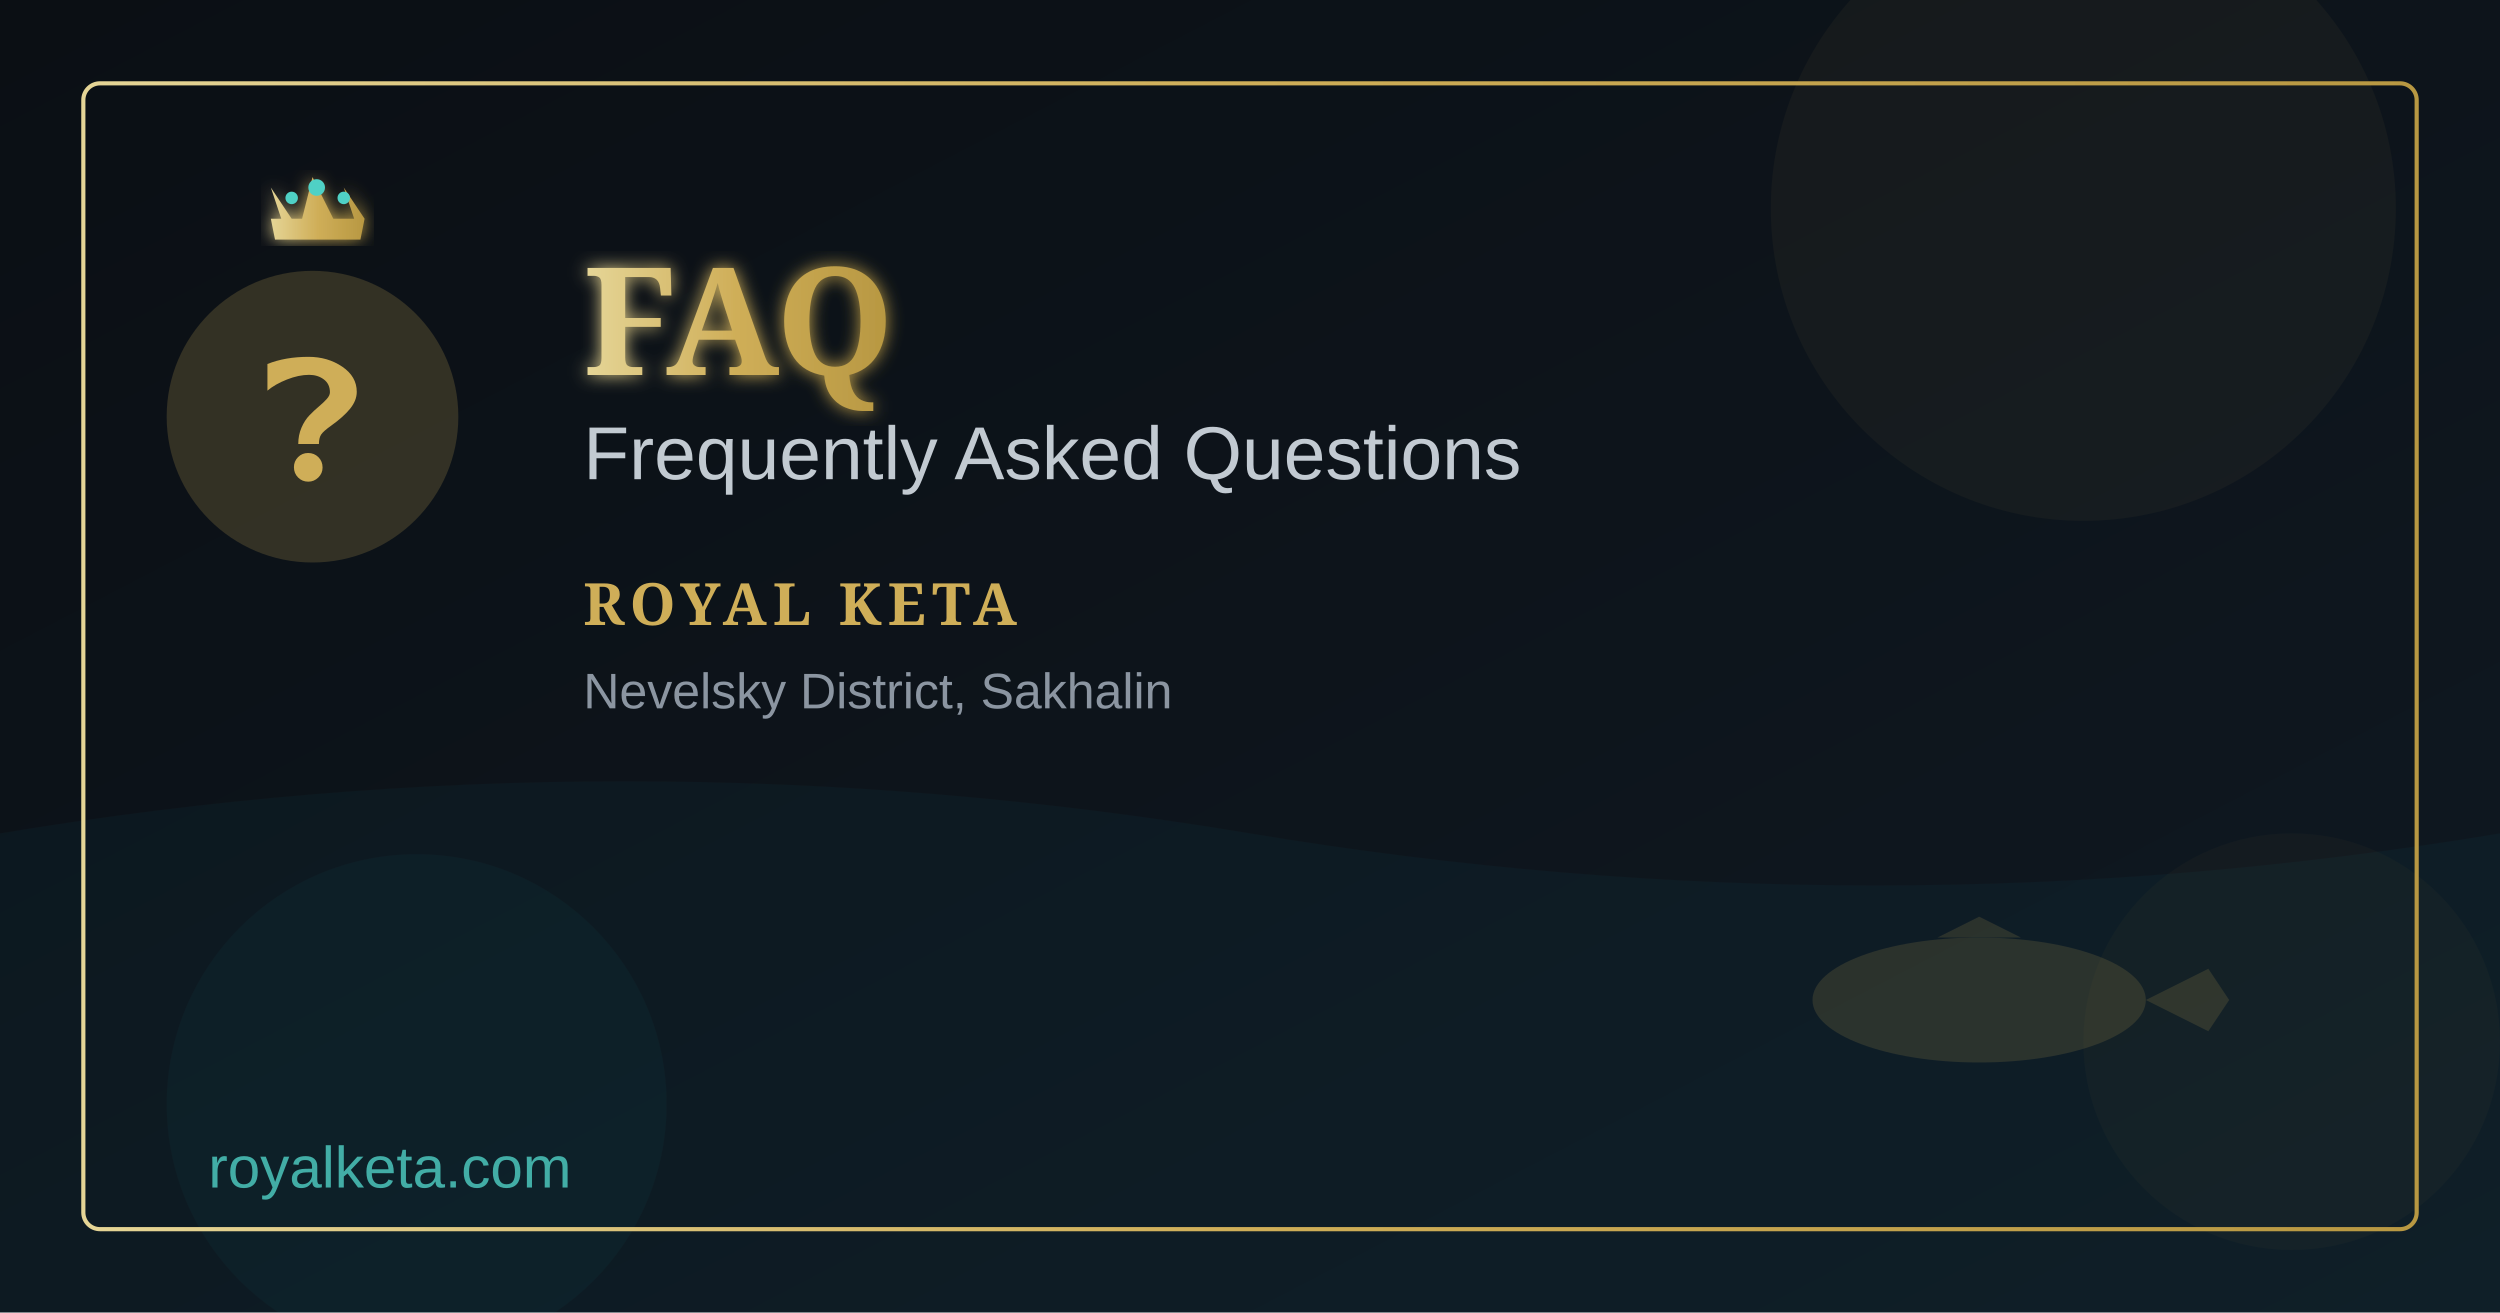
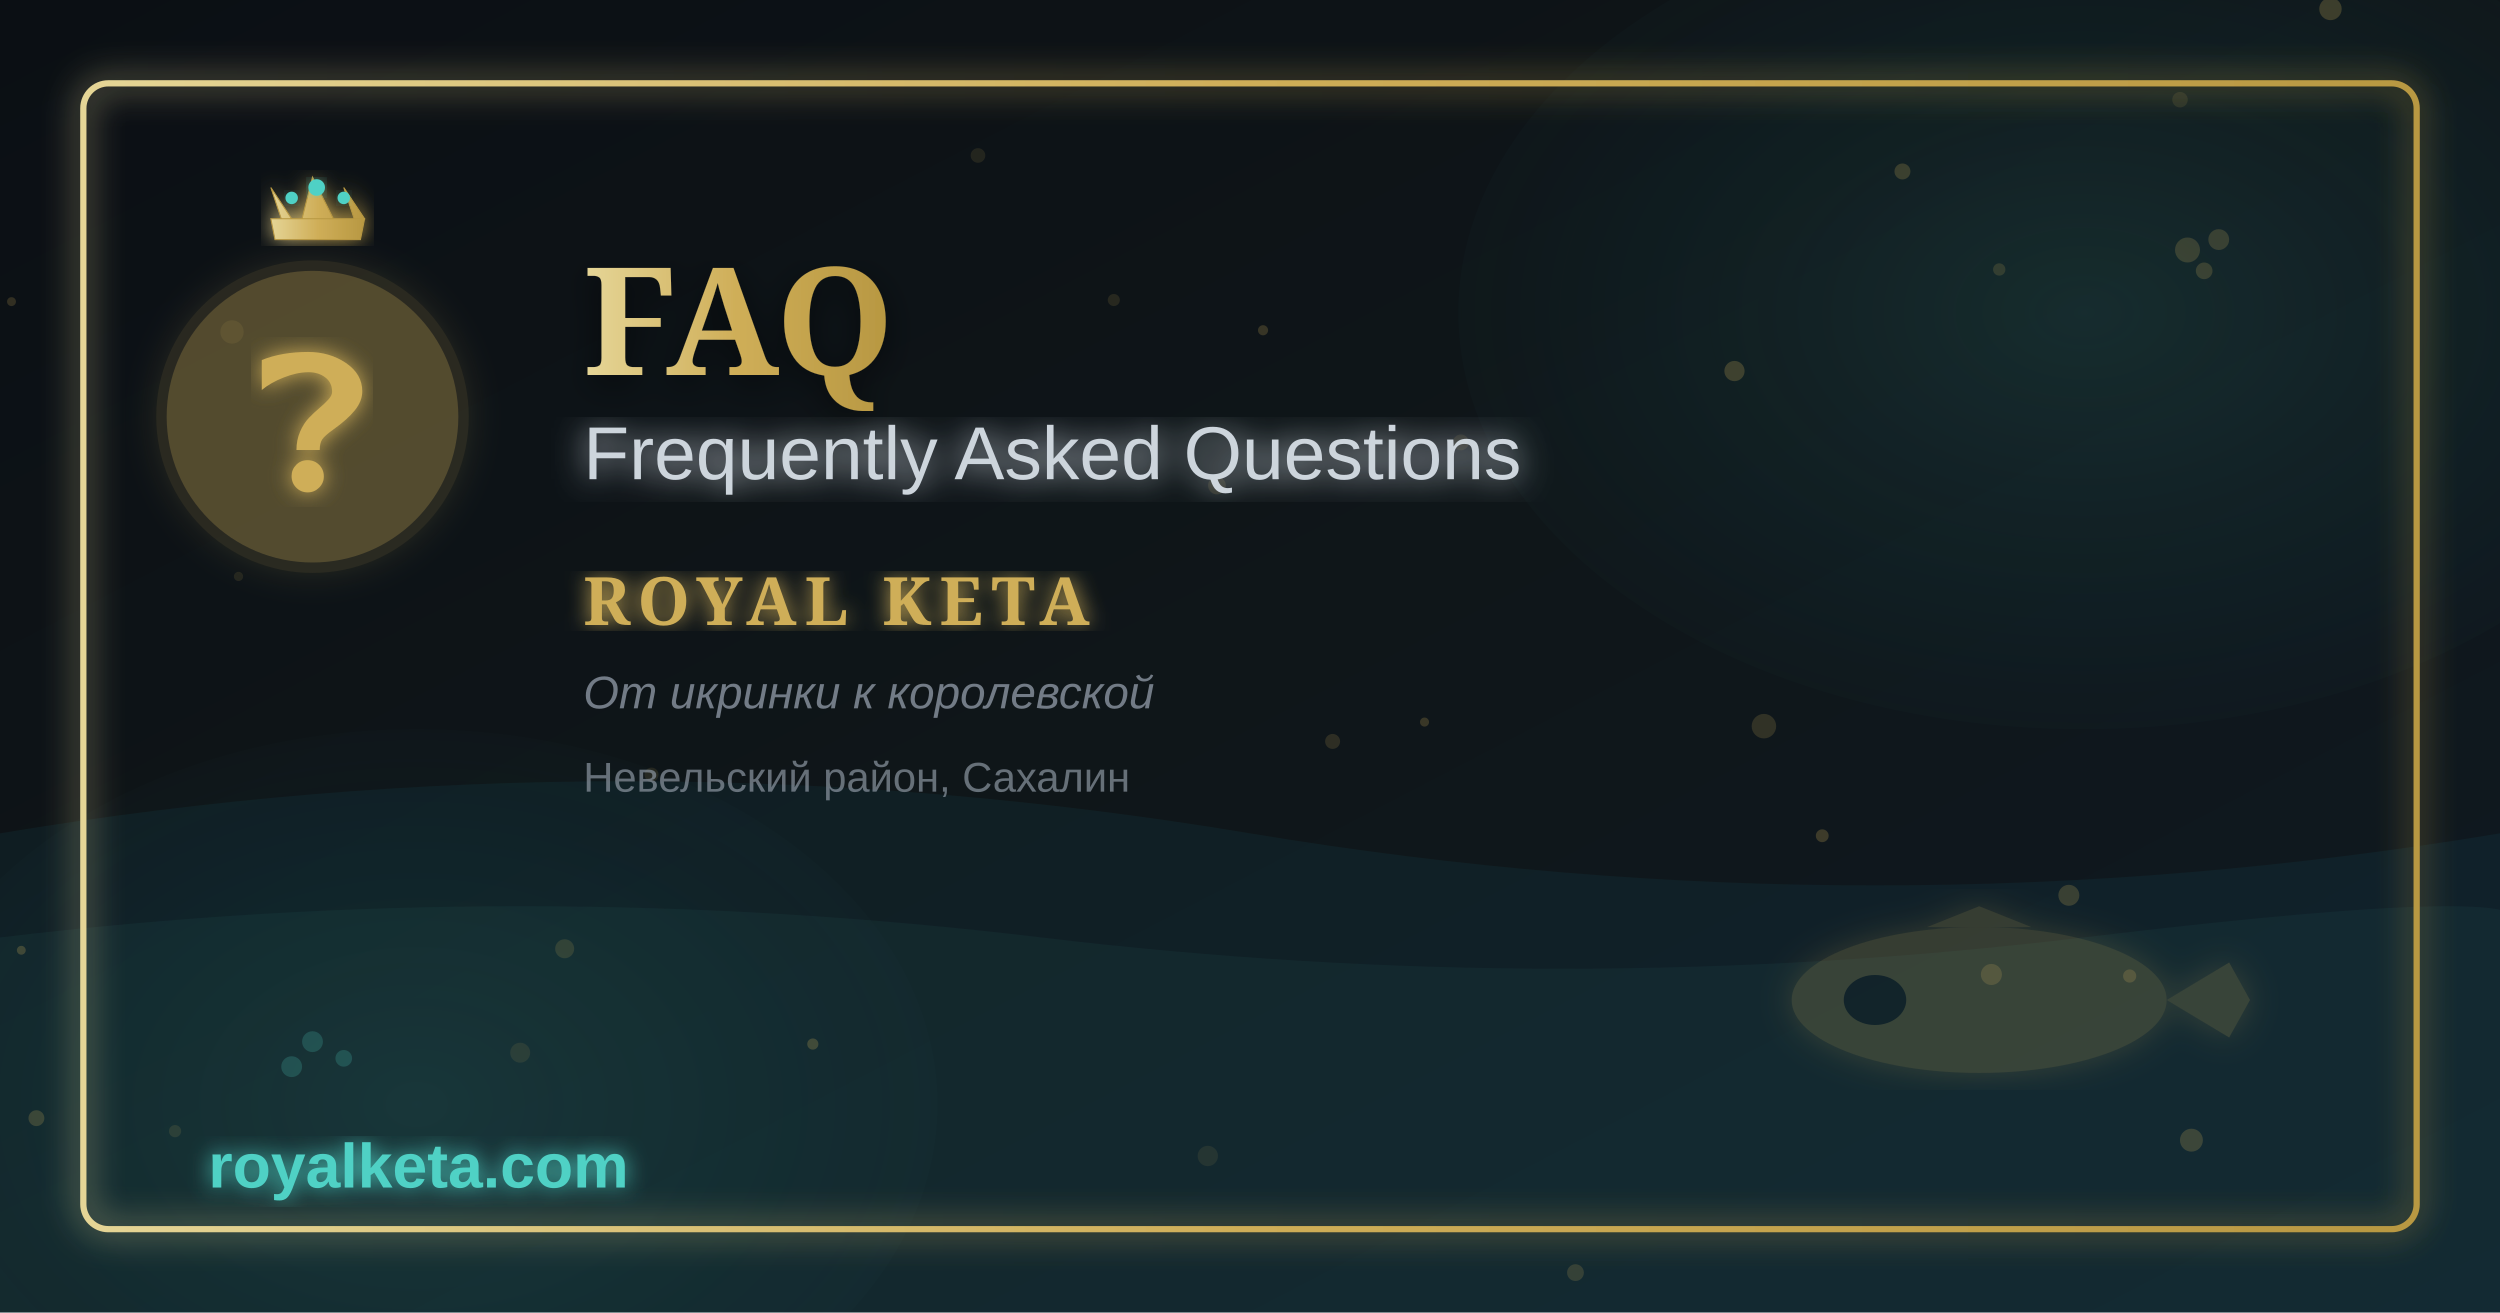
<svg xmlns="http://www.w3.org/2000/svg" width="1200" height="630">
  <defs>
    <linearGradient id="bgGradient" x1="0%" y1="0%" x2="100%" y2="100%">
      <stop offset="0%" style="stop-color:#0B0F14;stop-opacity:1" />
+       <stop offset="50%" style="stop-color:#0F1619;stop-opacity:1" />
      <stop offset="100%" style="stop-color:#0F1922;stop-opacity:1" />
    </linearGradient>
    <linearGradient id="goldGradient" x1="0%" y1="0%" x2="100%" y2="0%">
      <stop offset="0%" style="stop-color:#E5D596;stop-opacity:1" />
      <stop offset="50%" style="stop-color:#CFAE58;stop-opacity:1" />
      <stop offset="100%" style="stop-color:#B89842;stop-opacity:1" />
    </linearGradient>
+     <radialGradient id="oceanGradient" cx="50%" cy="50%" r="50%">
+       <stop offset="0%" style="stop-color:#4FD1C5;stop-opacity:0.3" />
+       <stop offset="100%" style="stop-color:#1E90A0;stop-opacity:0.05" />
+     </radialGradient>
    <filter id="glow">
-       <feGaussianBlur stdDeviation="4" result="coloredBlur" />
+       <feGaussianBlur stdDeviation="5" result="coloredBlur" />
      <feMerge>
        <feMergeNode in="coloredBlur" />
        <feMergeNode in="SourceGraphic" />
      </feMerge>
    </filter>
+     <filter id="softGlow">
+       <feGaussianBlur stdDeviation="8" result="coloredBlur" />
+       <feMerge>
+         <feMergeNode in="coloredBlur" />
+         <feMergeNode in="SourceGraphic" />
+       </feMerge>
+     </filter>
+     <filter id="shadow">
+       <feDropShadow dx="0" dy="4" stdDeviation="8" flood-color="#000000" flood-opacity="0.5" />
+     </filter>
  </defs>
  <rect width="1200" height="630" fill="url(#bgGradient)" />
-   <circle cx="1000" cy="100" r="150" fill="#CFAE58" opacity="0.05" />
-   <circle cx="200" cy="530" r="120" fill="#1E90A0" opacity="0.05" />
-   <circle cx="1100" cy="500" r="100" fill="#CFAE58" opacity="0.03" />
-   <path d="M 0 400 Q 300 350 600 400 T 1200 400 L 1200 630 L 0 630 Z" fill="#1E90A0" opacity="0.05" />
-   <rect x="40" y="40" width="1120" height="550" fill="none" stroke="url(#goldGradient)" stroke-width="2" rx="8" />
-   <circle cx="150" cy="200" r="70" fill="#CFAE58" opacity="0.2" />
-   <text x="150" y="230" font-size="80" text-anchor="middle" fill="#CFAE58">❓</text>
+   <ellipse cx="1000" cy="150" rx="300" ry="200" fill="url(#oceanGradient)" opacity="0.4" />
+   <ellipse cx="200" cy="530" rx="250" ry="180" fill="url(#oceanGradient)" opacity="0.3" />
+   <path d="M 0 400 Q 300 350 600 400 T 1200 400 L 1200 630 L 0 630 Z" fill="#1E90A0" opacity="0.08" />
+   <path d="M 0 450 Q 250 420 500 450 T 1000 450 T 1200 450 L 1200 630 L 0 630 Z" fill="#4FD1C5" opacity="0.05" />
+   <circle cx="683.768" cy="346.597" r="2.168" fill="#CFAE58" opacity="0.222" />
+   <circle cx="1022.242" cy="468.487" r="3.16" fill="#CFAE58" opacity="0.204" />
+   <circle cx="1046.405" cy="47.846" r="3.714" fill="#CFAE58" opacity="0.121" />
+   <circle cx="756.229" cy="610.861" r="4.025" fill="#CFAE58" opacity="0.186" />
+   <circle cx="639.651" cy="355.883" r="3.595" fill="#CFAE58" opacity="0.162" />
+   <circle cx="84.03" cy="542.947" r="2.931" fill="#CFAE58" opacity="0.128" />
+   <circle cx="312.726" cy="371.825" r="3.368" fill="#CFAE58" opacity="0.124" />
+   <circle cx="534.632" cy="144.009" r="2.896" fill="#CFAE58" opacity="0.132" />
+   <circle cx="701.223" cy="212.342" r="3.795" fill="#CFAE58" opacity="0.108" />
+   <circle cx="111.371" cy="159.333" r="5.605" fill="#CFAE58" opacity="0.1" />
+   <circle cx="584.133" cy="233.036" r="4.257" fill="#CFAE58" opacity="0.125" />
+   <circle cx="114.482" cy="276.693" r="2.2" fill="#CFAE58" opacity="0.118" />
+   <circle cx="469.431" cy="74.623" r="3.508" fill="#CFAE58" opacity="0.12" />
+   <circle cx="913.177" cy="82.304" r="3.833" fill="#CFAE58" opacity="0.218" />
+   <circle cx="249.69" cy="505.299" r="4.796" fill="#CFAE58" opacity="0.109" />
+   <circle cx="1051.884" cy="547.282" r="5.503" fill="#CFAE58" opacity="0.22" />
+   <circle cx="10.226" cy="456.127" r="2.121" fill="#CFAE58" opacity="0.246" />
+   <circle cx="955.87" cy="467.747" r="5.056" fill="#CFAE58" opacity="0.192" />
+   <circle cx="17.483" cy="536.718" r="3.811" fill="#CFAE58" opacity="0.211" />
+   <circle cx="1118.624" cy="4.294" r="5.385" fill="#CFAE58" opacity="0.235" />
+   <circle cx="846.681" cy="348.559" r="5.876" fill="#CFAE58" opacity="0.182" />
+   <circle cx="5.516" cy="144.775" r="2.137" fill="#CFAE58" opacity="0.195" />
+   <circle cx="390.149" cy="501.141" r="2.68" fill="#CFAE58" opacity="0.243" />
+   <circle cx="832.548" cy="178.103" r="4.855" fill="#CFAE58" opacity="0.236" />
+   <circle cx="959.633" cy="129.349" r="2.961" fill="#CFAE58" opacity="0.166" />
+   <circle cx="579.747" cy="554.865" r="4.875" fill="#CFAE58" opacity="0.1" />
+   <circle cx="271.038" cy="455.398" r="4.569" fill="#CFAE58" opacity="0.153" />
+   <circle cx="874.673" cy="401.158" r="3.079" fill="#CFAE58" opacity="0.242" />
+   <circle cx="606.259" cy="158.525" r="2.434" fill="#CFAE58" opacity="0.214" />
+   <circle cx="993.048" cy="429.743" r="5.033" fill="#CFAE58" opacity="0.221" />
+   <rect x="40" y="40" width="1120" height="550" fill="none" stroke="url(#goldGradient)" stroke-width="3" rx="12" filter="url(#softGlow)" />
+   <circle cx="150" cy="200" r="75" fill="#CFAE58" opacity="0.15" filter="url(#softGlow)" />
+   <circle cx="150" cy="200" r="70" fill="#CFAE58" opacity="0.25" />
+   <text x="150" y="235" font-size="90" text-anchor="middle" fill="#CFAE58" filter="url(#glow)">❓</text>
  <g transform="translate(100, 70)">
-     <path d="M 30 20 L 40 35 L 35 35 Z M 50 15 L 60 35 L 45 35 Z M 65 20 L 75 35 L 70 35 Z M 30 35 L 75 35 L 73 45 L 32 45 Z" fill="url(#goldGradient)" filter="url(#glow)" />
-     <circle cx="40" cy="25" r="3" fill="#4FD1C5" />
-     <circle cx="52" cy="20" r="4" fill="#4FD1C5" />
-     <circle cx="65" cy="25" r="3" fill="#4FD1C5" />
+     <path d="M 30 20 L 40 35 L 35 35 Z M 50 15 L 60 35 L 45 35 Z M 65 20 L 75 35 L 70 35 Z M 30 35 L 75 35 L 73 45 L 32 45 Z" fill="url(#goldGradient)" filter="url(#glow)" stroke="#B89842" stroke-width="0.5" />
+     <circle cx="40" cy="25" r="3" fill="#4FD1C5" filter="url(#glow)" />
+     <circle cx="52" cy="20" r="4" fill="#4FD1C5" filter="url(#glow)" />
+     <circle cx="65" cy="25" r="3" fill="#4FD1C5" filter="url(#glow)" />
  </g>
-   <text x="280" y="180" font-family="Georgia, serif" font-size="72" font-weight="bold" fill="url(#goldGradient)" filter="url(#glow)">FAQ</text>
-   <text x="280" y="230" font-family="Arial, sans-serif" font-size="36" fill="#D6DEE6" opacity="0.9">Frequently Asked Questions</text>
-   <text x="280" y="300" font-family="Georgia, serif" font-size="28" font-weight="bold" fill="#CFAE58" letter-spacing="3">ROYAL KETA</text>
-   <text x="280" y="340" font-family="Arial, sans-serif" font-size="24" fill="#8B95A1">Nevelsky District, Sakhalin</text>
-   <text x="100" y="570" font-family="Arial, sans-serif" font-size="28" fill="#4FD1C5" opacity="0.8">royalketa.com</text>
-   <g transform="translate(950, 480)" opacity="0.15">
-     <ellipse cx="0" cy="0" rx="80" ry="30" fill="#CFAE58" />
-     <path d="M 80 0 L 110 -15 L 120 0 L 110 15 Z" fill="#CFAE58" />
-     <path d="M -20 -30 L 0 -40 L 20 -30 Z" fill="#CFAE58" />
+   <text x="280" y="180" font-family="Georgia, serif" font-size="72" font-weight="bold" fill="url(#goldGradient)" filter="url(#shadow)">FAQ</text>
+   <text x="280" y="230" font-family="Arial, sans-serif" font-size="36" fill="#D6DEE6" opacity="0.95" filter="url(#softGlow)">Frequently Asked Questions</text>
+   <text x="280" y="300" font-family="Georgia, serif" font-size="32" font-weight="bold" fill="#CFAE58" letter-spacing="4" filter="url(#glow)">ROYAL KETA</text>
+   <text x="280" y="340" font-family="Arial, sans-serif" font-size="22" font-style="italic" fill="#8B95A1" opacity="0.8">От икринки к королевской</text>
+   <text x="280" y="380" font-family="Arial, sans-serif" font-size="20" fill="#8B95A1" opacity="0.7">Невельский район, Сахалин</text>
+   <text x="100" y="570" font-family="Arial, sans-serif" font-size="30" font-weight="bold" fill="#4FD1C5" filter="url(#glow)">royalketa.com</text>
+   <g transform="translate(950, 480)" opacity="0.2" filter="url(#softGlow)">
+     <ellipse cx="0" cy="0" rx="90" ry="35" fill="#CFAE58" />
+     <path d="M 90 0 L 120 -18 L 130 0 L 120 18 Z" fill="#CFAE58" />
+     <path d="M -25 -35 L 0 -45 L 25 -35 Z" fill="#CFAE58" />
+     <ellipse cx="-50" cy="0" rx="15" ry="12" fill="#0B0F14" />
+   </g>
+   <g opacity="0.2">
+     <circle cx="1050" cy="120" r="6" fill="#CFAE58" />
+     <circle cx="1065" cy="115" r="5" fill="#CFAE58" />
+     <circle cx="1058" cy="130" r="4" fill="#CFAE58" />
+     <circle cx="150" cy="500" r="5" fill="#4FD1C5" />
+     <circle cx="165" cy="508" r="4" fill="#4FD1C5" />
+     <circle cx="140" cy="512" r="5" fill="#4FD1C5" />
  </g>
</svg>
